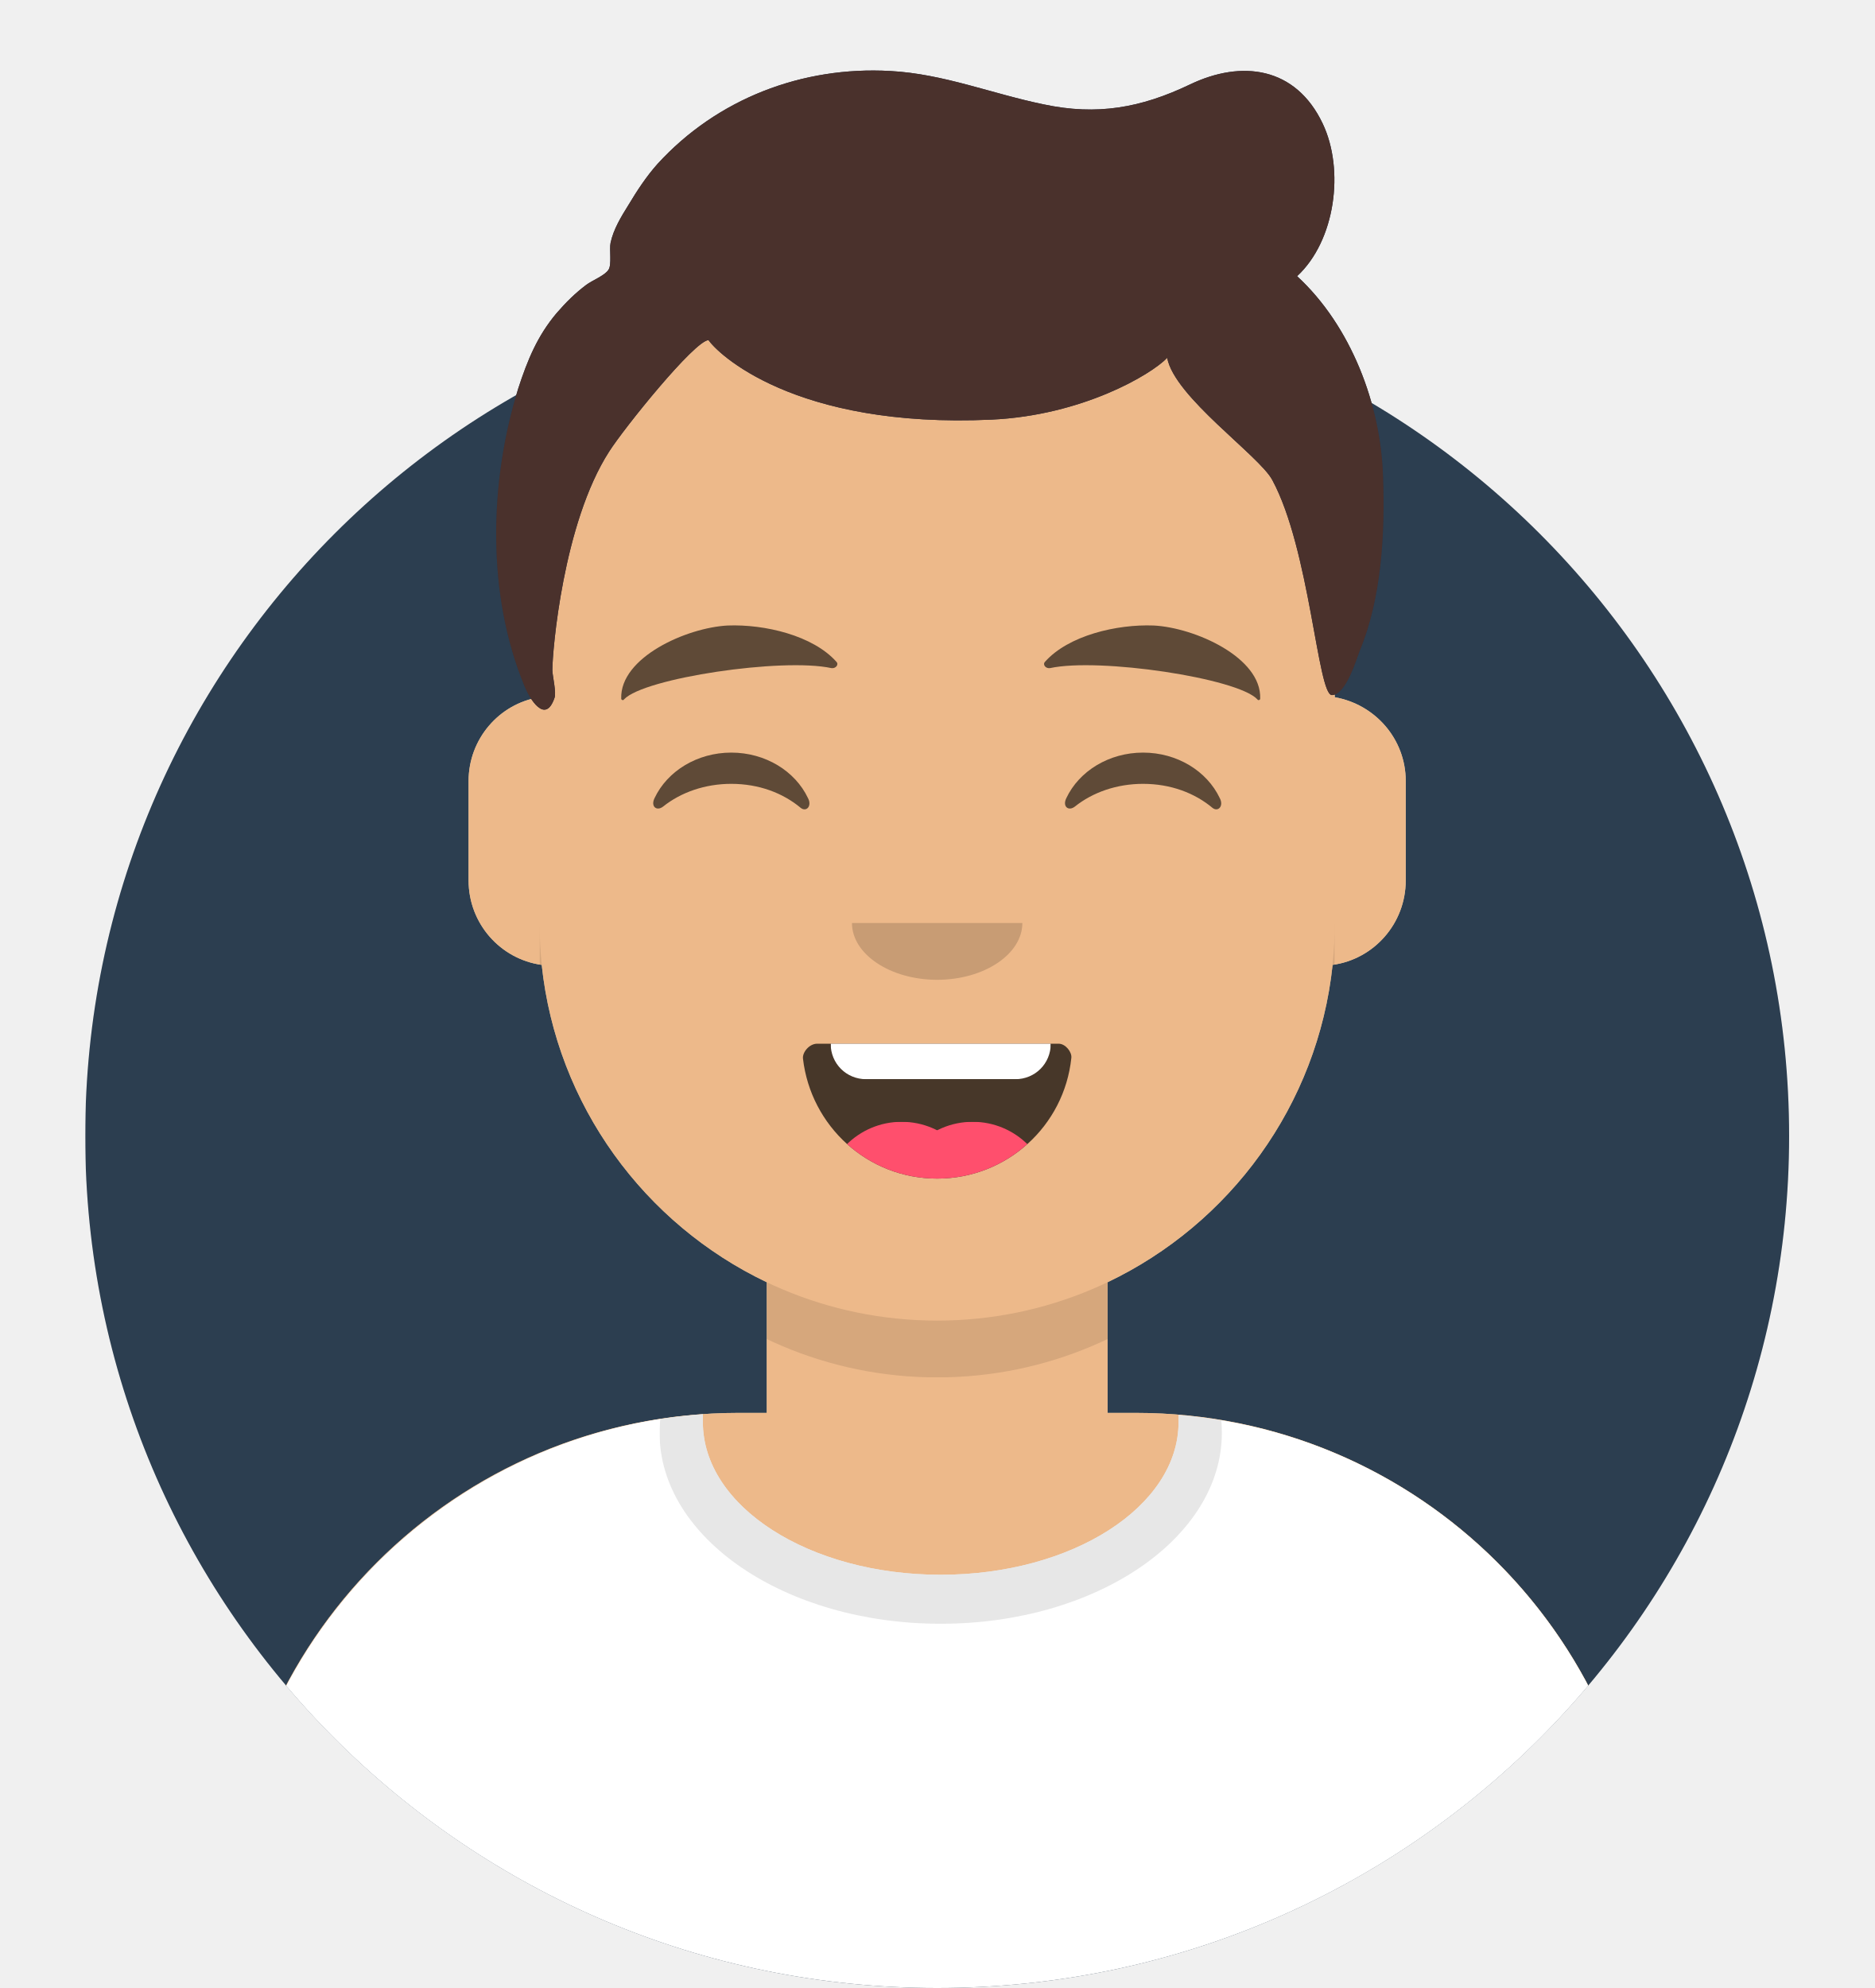
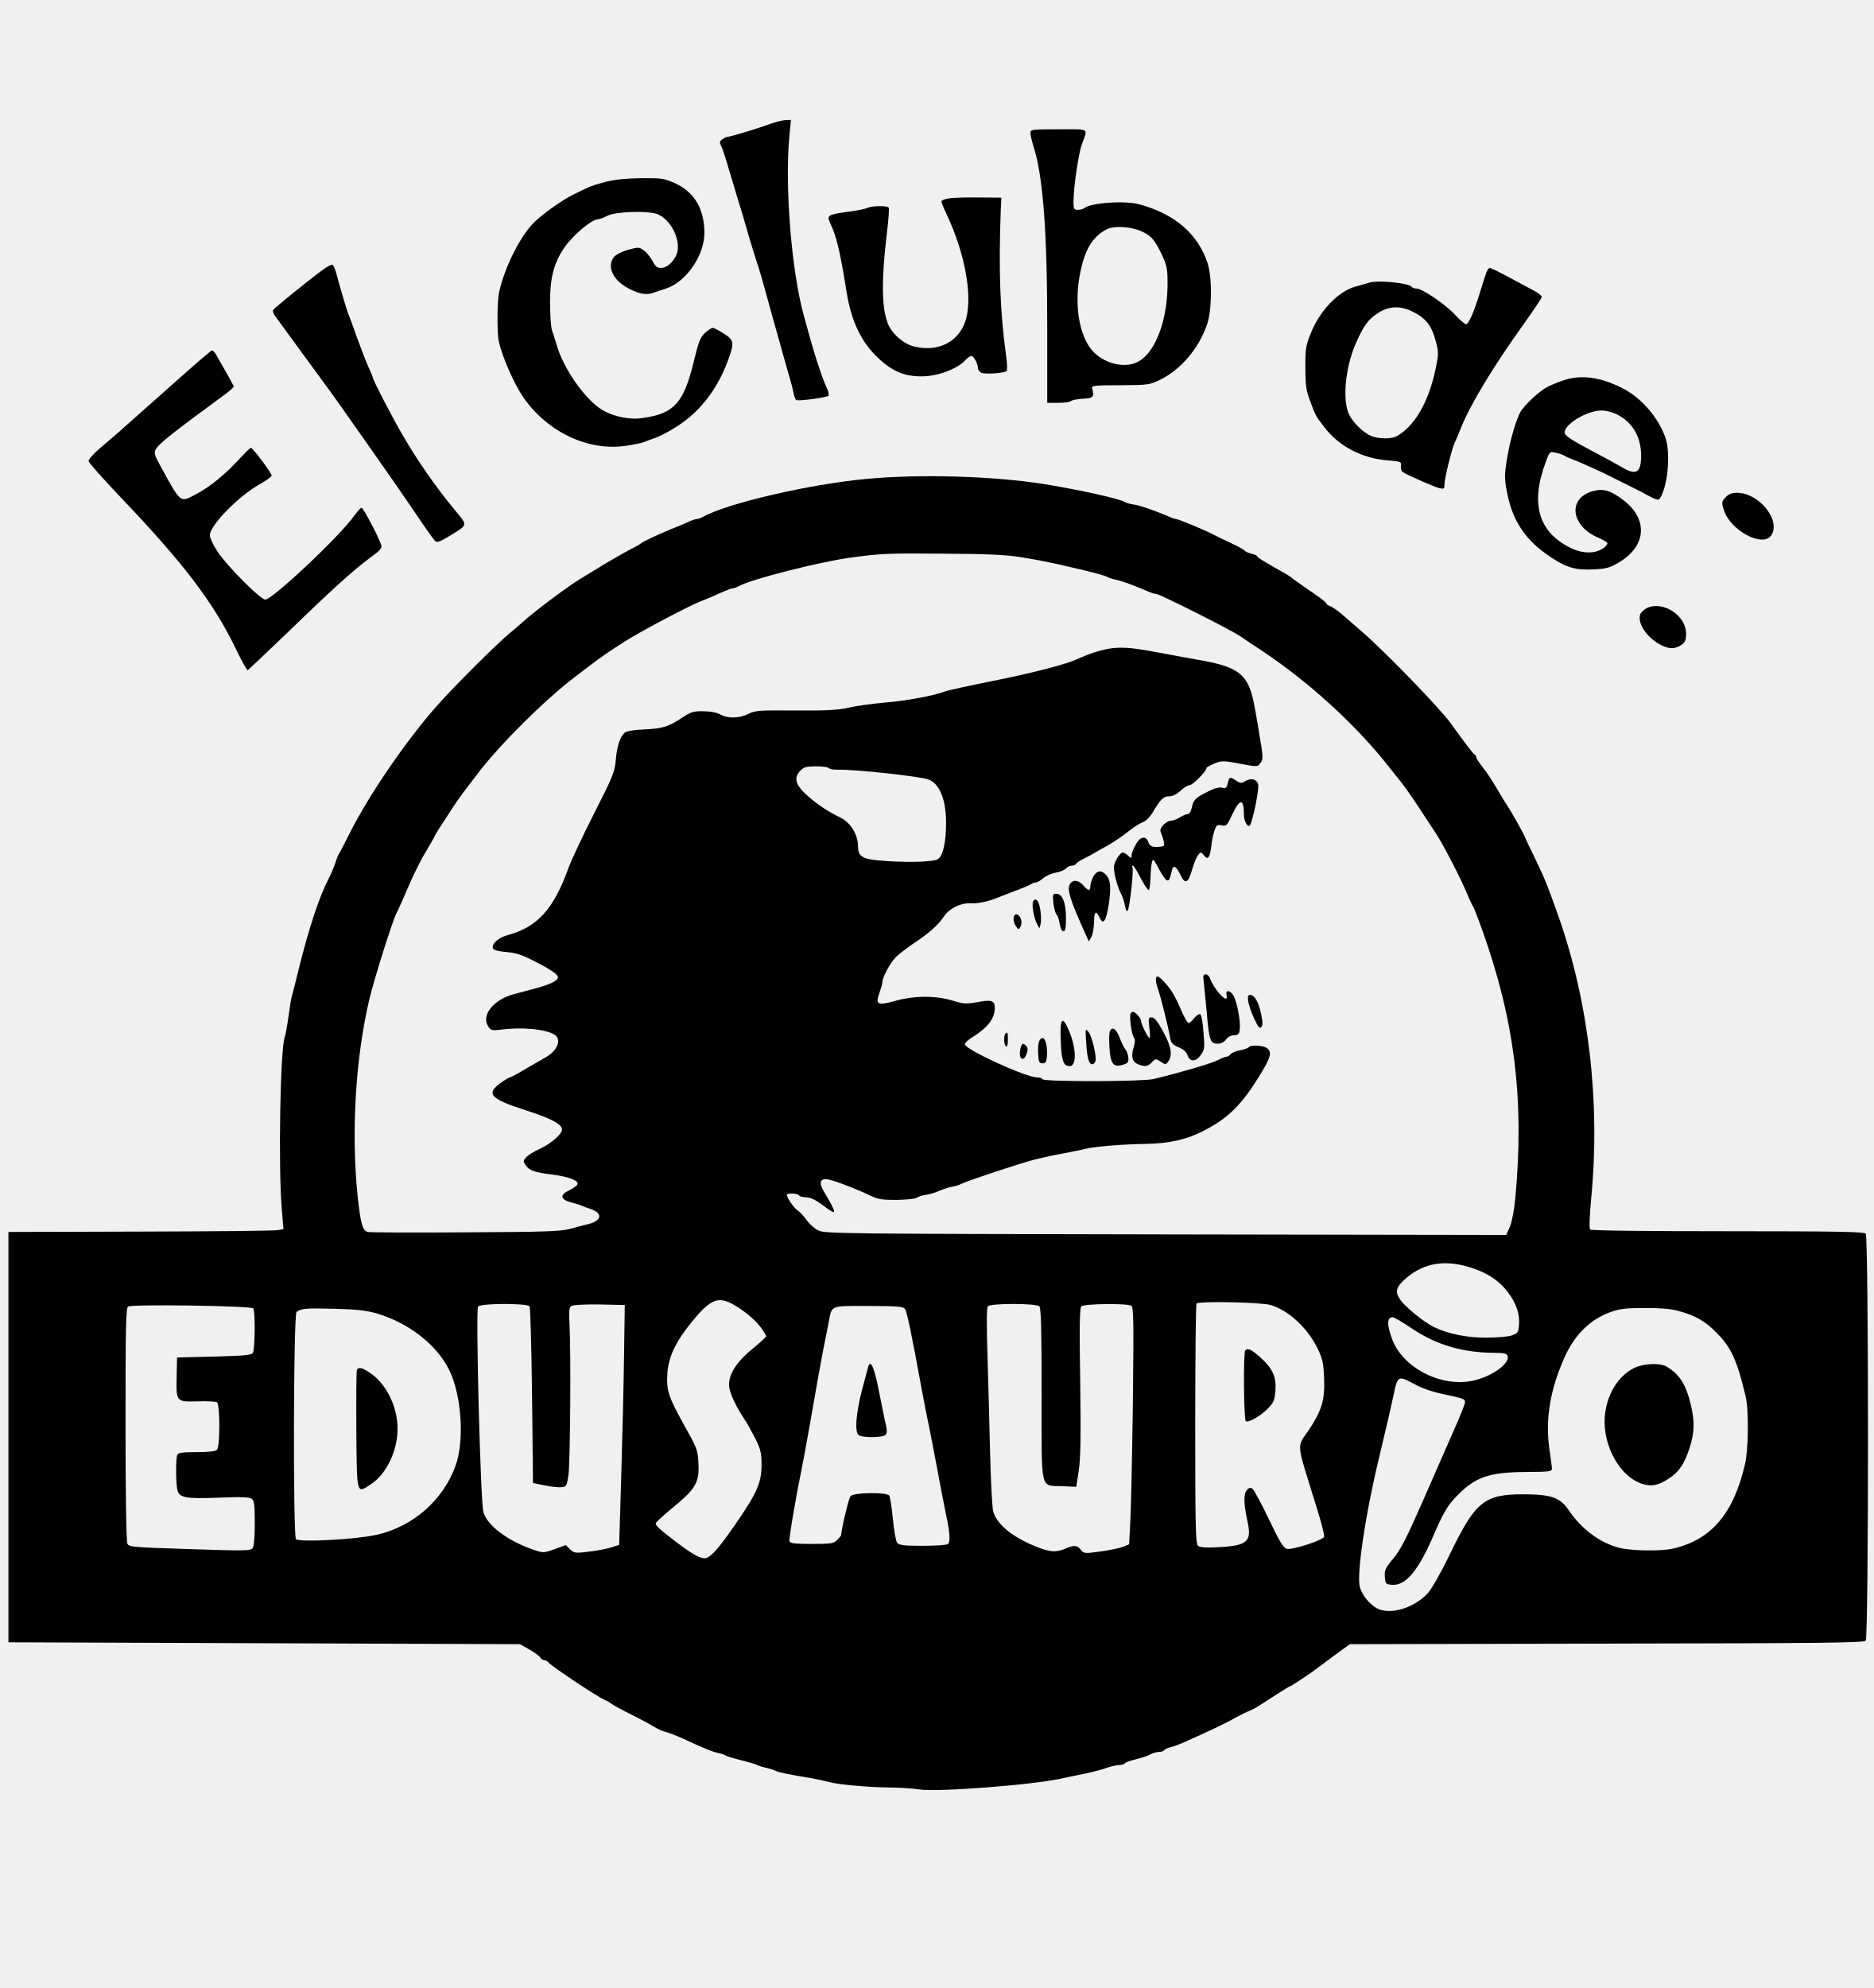
- <svg xmlns="http://www.w3.org/2000/svg" version="1.1" id="Layer_1" x="0px" y="0px" viewBox="0 0 264 280" style="enable-background:new 0 0 264 280;" xml:space="preserve">
-   <style type="text/css">
- 	.st0{fill-rule:evenodd;clip-rule:evenodd;fill:#E6E6E6;}
- 	.st1{filter:url(#Adobe_OpacityMaskFilter);}
- 	.st2{fill-rule:evenodd;clip-rule:evenodd;fill:#FFFFFF;}
- 	.st3{mask:url(#mask-2_1_);}
- 	.st4{fill-rule:evenodd;clip-rule:evenodd;fill:#2C3E50;}
- 	.st5{filter:url(#Adobe_OpacityMaskFilter_1_);}
- 	.st6{mask:url(#mask-4_1_);}
- 	.st7{fill-rule:evenodd;clip-rule:evenodd;fill:#D0C6AC;}
- 	.st8{filter:url(#Adobe_OpacityMaskFilter_2_);}
- 	.st9{mask:url(#mask-6_1_);}
- 	.st10{fill-rule:evenodd;clip-rule:evenodd;fill:#EDB98A;}
- 	.st11{filter:url(#Adobe_OpacityMaskFilter_3_);}
- 	.st12{mask:url(#mask-6_2_);fill-rule:evenodd;clip-rule:evenodd;fill-opacity:0.1;}
- 	.st13{filter:url(#Adobe_OpacityMaskFilter_4_);}
- 	.st14{mask:url(#react-mask-952_1_);}
- 	.st15{filter:url(#Adobe_OpacityMaskFilter_5_);}
- 	.st16{opacity:0.6;mask:url(#react-mask-952_2_);}
- 	.st17{fill-rule:evenodd;clip-rule:evenodd;fill-opacity:0.16;}
- 	.st18{fill-rule:evenodd;clip-rule:evenodd;fill-opacity:0.7;}
- 	.st19{filter:url(#Adobe_OpacityMaskFilter_6_);}
- 	.st20{mask:url(#react-mask-934_1_);fill-rule:evenodd;clip-rule:evenodd;fill:#FFFFFF;}
- 	.st21{filter:url(#Adobe_OpacityMaskFilter_7_);}
- 	.st22{mask:url(#react-mask-934_2_);}
- 	.st23{fill-rule:evenodd;clip-rule:evenodd;fill:#FF4F6D;}
- 	.st24{fill-rule:evenodd;clip-rule:evenodd;fill-opacity:0.6;}
- 	.st25{filter:url(#Adobe_OpacityMaskFilter_8_);}
- 	.st26{mask:url(#react-mask-925_1_);}
- 	.st27{fill-rule:evenodd;clip-rule:evenodd;fill:#28354B;}
- 	.st28{filter:url(#Adobe_OpacityMaskFilter_9_);}
- 	.st29{mask:url(#react-mask-924_1_);}
- 	.st30{fill-rule:evenodd;clip-rule:evenodd;fill:#4A312C;}
- </style>
-   <g>
-     <g transform="translate(-825, -1100)">
-       <g transform="translate(825, 1100)">
-         <g id="Circle" transform="translate(12, 40)">
-           <g id="Circle-Background">
-             <circle class="st0" cx="120" cy="120" r="120" />
-           </g>
-           <defs>
-             <filter id="Adobe_OpacityMaskFilter" filterUnits="userSpaceOnUse" x="0" y="0" width="240" height="240">
-               <feColorMatrix type="matrix" values="1 0 0 0 0  0 1 0 0 0  0 0 1 0 0  0 0 0 1 0" />
-             </filter>
-           </defs>
-           <mask maskUnits="userSpaceOnUse" x="0" y="0" width="240" height="240" id="mask-2_1_">
-             <g class="st1">
-               <circle id="path-1_1_" class="st2" cx="120" cy="120" r="120" />
-             </g>
-           </mask>
-           <g class="st3">
-             <rect class="st4" width="240" height="240" />
-           </g>
-         </g>
-         <g id="Mask">
- 			</g>
-         <defs>
-           <filter id="Adobe_OpacityMaskFilter_1_" filterUnits="userSpaceOnUse" x="-1" y="0" width="265" height="280">
-             <feColorMatrix type="matrix" values="1 0 0 0 0  0 1 0 0 0  0 0 1 0 0  0 0 0 1 0" />
-           </filter>
-         </defs>
-         <mask maskUnits="userSpaceOnUse" x="-1" y="0" width="265" height="280" id="mask-4_1_">
-           <g class="st5">
-             <path id="path-3_1_" class="st2" d="M12,160c0,66.3,53.7,120,120,120s120-53.7,120-120h12V0H0v160H12z" />
-           </g>
-         </mask>
-         <g id="Avataaar" class="st6">
-           <g id="Body" transform="translate(32, 36)">
-             <g>
-               <path class="st7" d="M124,144.6V163h4l0,0c39.8,0,72,32.2,72,72v9H0v-9c0-39.8,32.2-72,72-72l0,0h4v-18.4        c-17.2-8.2-29.6-24.9-31.7-44.7C38.5,99.1,34,94.1,34,88V74c0-5.9,4.3-10.9,10-11.8V56l0,0c0-30.9,25.1-56,56-56l0,0l0,0        c30.9,0,56,25.1,56,56v6.2c5.7,1,10,5.9,10,11.8v14c0,6.1-4.5,11.1-10.3,11.9C153.6,119.7,141.2,136.4,124,144.6z" />
-             </g>
-             <defs>
-               <filter id="Adobe_OpacityMaskFilter_2_" filterUnits="userSpaceOnUse" x="-32" y="0" width="264" height="244">
-                 <feColorMatrix type="matrix" values="1 0 0 0 0  0 1 0 0 0  0 0 1 0 0  0 0 0 1 0" />
-               </filter>
-             </defs>
-             <mask maskUnits="userSpaceOnUse" x="-32" y="0" width="264" height="244" id="mask-6_1_">
-               <g class="st8">
-                 <path id="path-5_1_" class="st2" d="M124,144.6V163h4l0,0c39.8,0,72,32.2,72,72v9H0v-9c0-39.8,32.2-72,72-72l0,0h4v-18.4         c-17.2-8.2-29.6-24.9-31.7-44.7C38.5,99.1,34,94.1,34,88V74c0-5.9,4.3-10.9,10-11.8V56l0,0c0-30.9,25.1-56,56-56l0,0l0,0         c30.9,0,56,25.1,56,56v6.2c5.7,1,10,5.9,10,11.8v14c0,6.1-4.5,11.1-10.3,11.9C153.6,119.7,141.2,136.4,124,144.6z" />
-               </g>
-             </mask>
-             <g class="st9">
-               <g id="Color" transform="translate(-32, 0)">
-                 <rect class="st10" width="264" height="244" />
-               </g>
-             </g>
-             <defs>
-               <filter id="Adobe_OpacityMaskFilter_3_" filterUnits="userSpaceOnUse" x="44" y="79" width="112" height="79">
-                 <feColorMatrix type="matrix" values="1 0 0 0 0  0 1 0 0 0  0 0 1 0 0  0 0 0 1 0" />
-               </filter>
-             </defs>
-             <mask maskUnits="userSpaceOnUse" x="44" y="79" width="112" height="79" id="mask-6_2_">
-               <g class="st11">
-                 <path id="path-5_2_" class="st2" d="M124,144.6V163h4l0,0c39.8,0,72,32.2,72,72v9H0v-9c0-39.8,32.2-72,72-72l0,0h4v-18.4         c-17.2-8.2-29.6-24.9-31.7-44.7C38.5,99.1,34,94.1,34,88V74c0-5.9,4.3-10.9,10-11.8V56l0,0c0-30.9,25.1-56,56-56l0,0l0,0         c30.9,0,56,25.1,56,56v6.2c5.7,1,10,5.9,10,11.8v14c0,6.1-4.5,11.1-10.3,11.9C153.6,119.7,141.2,136.4,124,144.6z" />
-               </g>
-             </mask>
-             <path id="Neck-Shadow" class="st12" d="M156,79v23c0,30.9-25.1,56-56,56s-56-25.1-56-56V79v15c0,30.9,25.1,56,56,56       s56-25.1,56-56V79z" />
-           </g>
-           <g transform="translate(0, 170)">
-             <g id="Clothes">
-               <path class="st0" d="M166,29.3c37,3,66,34,66,71.8v8.9H32v-8.9C32,63,61.6,31.8,99,29.2c0,0.4,0,0.7,0,1.1        c0,11.9,15,21.5,33.5,21.5S166,42.2,166,30.3C166,30,166,29.6,166,29.3z" />
-             </g>
-             <defs>
-               <filter id="Adobe_OpacityMaskFilter_4_" filterUnits="userSpaceOnUse" x="0" y="0" width="264" height="110">
-                 <feColorMatrix type="matrix" values="1 0 0 0 0  0 1 0 0 0  0 0 1 0 0  0 0 0 1 0" />
-               </filter>
-             </defs>
-             <mask maskUnits="userSpaceOnUse" x="0" y="0" width="264" height="110" id="react-mask-952_1_">
-               <g class="st13">
-                 <path id="react-path-951_1_" class="st2" d="M166,29.3c37,3,66,34,66,71.8v8.9H32v-8.9C32,63,61.6,31.8,99,29.2         c0,0.4,0,0.7,0,1.1c0,11.9,15,21.5,33.5,21.5S166,42.2,166,30.3C166,30,166,29.6,166,29.3z" />
-               </g>
-             </mask>
-             <g class="st14">
-               <rect class="st2" width="264" height="110" />
-             </g>
-             <defs>
-               <filter id="Adobe_OpacityMaskFilter_5_" filterUnits="userSpaceOnUse" x="92.9" y="4.9" width="79.3" height="53.8">
-                 <feColorMatrix type="matrix" values="1 0 0 0 0  0 1 0 0 0  0 0 1 0 0  0 0 0 1 0" />
-               </filter>
-             </defs>
-             <mask maskUnits="userSpaceOnUse" x="92.9" y="4.9" width="79.3" height="53.8" id="react-mask-952_2_">
-               <g class="st15">
-                 <path id="react-path-951_2_" class="st2" d="M166,29.3c37,3,66,34,66,71.8v8.9H32v-8.9C32,63,61.6,31.8,99,29.2         c0,0.4,0,0.7,0,1.1c0,11.9,15,21.5,33.5,21.5S166,42.2,166,30.3C166,30,166,29.6,166,29.3z" />
-               </g>
-             </mask>
-             <g id="Shadowy" class="st16">
-               <g transform="translate(92, 4)">
-                 <ellipse class="st17" cx="40.5" cy="27.8" rx="39.6" ry="26.9" />
-               </g>
-             </g>
-           </g>
-           <g id="Face" transform="translate(76, 82)">
-             <g transform="translate(2, 52)">
-               <g id="Mouth">
-                 <path class="st18" d="M35.1,15.1C36.2,24.6,44.2,32,54,32c9.8,0,17.9-7.4,18.9-17c0.1-0.8-0.8-2-1.8-2c-14.9,0-26.3,0-34,0         C36,13,35,14.2,35.1,15.1z" />
-               </g>
-               <defs>
-                 <filter id="Adobe_OpacityMaskFilter_6_" filterUnits="userSpaceOnUse" x="39" y="2" width="31" height="16">
-                   <feColorMatrix type="matrix" values="1 0 0 0 0  0 1 0 0 0  0 0 1 0 0  0 0 0 1 0" />
-                 </filter>
-               </defs>
-               <mask maskUnits="userSpaceOnUse" x="39" y="2" width="31" height="16" id="react-mask-934_1_">
-                 <g class="st19">
-                   <path id="react-path-933_1_" class="st2" d="M35.1,15.1C36.2,24.6,44.2,32,54,32c9.8,0,17.9-7.4,18.9-17          c0.1-0.8-0.8-2-1.8-2c-14.9,0-26.3,0-34,0C36,13,35,14.2,35.1,15.1z" />
-                 </g>
-               </mask>
-               <path id="Teeth" class="st20" d="M44,2h21c2.8,0,5,2.2,5,5v6c0,2.8-2.2,5-5,5H44c-2.8,0-5-2.2-5-5V7C39,4.2,41.2,2,44,2z" />
-               <defs>
-                 <filter id="Adobe_OpacityMaskFilter_7_" filterUnits="userSpaceOnUse" x="38" y="24" width="32" height="22">
-                   <feColorMatrix type="matrix" values="1 0 0 0 0  0 1 0 0 0  0 0 1 0 0  0 0 0 1 0" />
-                 </filter>
-               </defs>
-               <mask maskUnits="userSpaceOnUse" x="38" y="24" width="32" height="22" id="react-mask-934_2_">
-                 <g class="st21">
-                   <path id="react-path-933_2_" class="st2" d="M35.1,15.1C36.2,24.6,44.2,32,54,32c9.8,0,17.9-7.4,18.9-17          c0.1-0.8-0.8-2-1.8-2c-14.9,0-26.3,0-34,0C36,13,35,14.2,35.1,15.1z" />
-                 </g>
-               </mask>
-               <g id="Tongue" class="st22">
-                 <g transform="translate(38, 24)">
-                   <circle class="st23" cx="11" cy="11" r="11" />
-                   <circle class="st23" cx="21" cy="11" r="11" />
-                 </g>
-               </g>
-             </g>
-             <g transform="translate(28, 40)">
-               <path id="Nose" class="st17" d="M16,8c0,4.4,5.4,8,12,8l0,0c6.6,0,12-3.6,12-8" />
-             </g>
-             <g transform="translate(0, 8)">
-               <path id="Squint" class="st24" d="M16.2,22.4C18,18.6,22.2,16,27,16c4.8,0,9,2.6,10.8,6.4c0.6,1.1-0.2,2-1,1.4        c-2.5-2.1-5.9-3.4-9.8-3.4c-3.7,0-7.1,1.2-9.6,3.2C16.5,24.3,15.6,23.6,16.2,22.4z" />
-               <path class="st24" d="M74.2,22.4C76,18.6,80.2,16,85,16c4.8,0,9,2.6,10.8,6.4c0.6,1.1-0.2,2-1,1.4c-2.5-2.1-5.9-3.4-9.8-3.4        c-3.7,0-7.1,1.2-9.6,3.2C74.5,24.3,73.6,23.6,74.2,22.4z" />
-             </g>
-             <g>
-               <path id="Eyebrow" class="st24" d="M26.5,6.1c-5.8,0.3-15.2,4.5-15,10.3c0,0.2,0.3,0.3,0.4,0.1c2.8-3,22.3-5.9,29.2-4.4        c0.6,0.1,1.1-0.5,0.7-0.9C38.5,7.5,31.7,5.9,26.5,6.1" />
-               <path class="st24" d="M86.5,6.1c5.8,0.3,15.2,4.5,15,10.3c0,0.2-0.3,0.3-0.4,0.1c-2.8-3-22.3-5.9-29.2-4.4        c-0.6,0.1-1.1-0.5-0.7-0.9C74.5,7.5,81.3,5.9,86.5,6.1" />
-             </g>
-           </g>
-           <g id="Top">
-             <defs>
-               <filter id="Adobe_OpacityMaskFilter_8_" filterUnits="userSpaceOnUse" x="-1" y="0" width="264" height="280">
-                 <feColorMatrix type="matrix" values="1 0 0 0 0  0 1 0 0 0  0 0 1 0 0  0 0 0 1 0" />
-               </filter>
-             </defs>
-             <mask maskUnits="userSpaceOnUse" x="-1" y="0" width="264" height="280" id="react-mask-925_1_">
-               <g class="st25">
-                 <rect id="react-path-927_1_" class="st2" width="264" height="280" />
-               </g>
-             </mask>
-             <g class="st26">
-               <g transform="translate(-1, 0)">
-                 <g id="Short-Hair">
-                   <path class="st27" d="M183.7,38.9c5.4-5,6.7-15,3.6-21.5c-3.8-8-11.4-9-18.7-5.5c-6.9,3.3-13.1,4.4-20.6,2.8          c-7.3-1.5-14.1-4.3-21.6-4.7C114,9.3,102,13.9,93.6,23.1c-1.6,1.8-2.9,3.8-4.1,5.8c-1,1.6-2.1,3.4-2.5,5.3          c-0.2,0.9,0.2,3.1-0.3,3.8c-0.5,0.8-2.3,1.5-3.1,2.1c-1.6,1.2-2.9,2.5-4.2,4c-2.7,3.2-4.1,6.6-5.4,10.6          c-4.1,13.2-4.5,29,0.9,42c0.7,1.7,2.9,5.4,4.2,1.6c0.3-0.7-0.3-3.2-0.3-3.9c0-2.7,1.5-20.7,8-30.8c2.1-3.3,12-15.6,14-15.7          c1.1,1.7,11.9,12.5,39.9,11.2c12.7-0.6,22.4-6.3,24.7-8.7c1,5.5,13,13.8,14.8,17.2c5.3,9.8,6.4,30.3,8.4,30.3          s3.5-5.2,3.9-6.2c3.1-7.4,3.6-16.6,3.3-24.6C195.5,57,191.3,45.9,183.7,38.9z" />
-                 </g>
-                 <defs>
-                   <filter id="Adobe_OpacityMaskFilter_9_" filterUnits="userSpaceOnUse" x="0" y="0" width="264" height="280">
-                     <feColorMatrix type="matrix" values="1 0 0 0 0  0 1 0 0 0  0 0 1 0 0  0 0 0 1 0" />
-                   </filter>
-                 </defs>
-                 <mask maskUnits="userSpaceOnUse" x="0" y="0" width="264" height="280" id="react-mask-924_1_">
-                   <g class="st28">
-                     <path id="react-path-926_1_" class="st2" d="M183.7,38.9c5.4-5,6.7-15,3.6-21.5c-3.8-8-11.4-9-18.7-5.5           c-6.9,3.3-13.1,4.4-20.6,2.8c-7.3-1.5-14.1-4.3-21.6-4.7C114,9.3,102,13.9,93.6,23.1c-1.6,1.8-2.9,3.8-4.1,5.8           c-1,1.6-2.1,3.4-2.5,5.3c-0.2,0.9,0.2,3.1-0.3,3.8c-0.5,0.8-2.3,1.5-3.1,2.1c-1.6,1.2-2.9,2.5-4.2,4           c-2.7,3.2-4.1,6.6-5.4,10.6c-4.1,13.2-4.5,29,0.9,42c0.7,1.7,2.9,5.4,4.2,1.6c0.3-0.7-0.3-3.2-0.3-3.9           c0-2.7,1.5-20.7,8-30.8c2.1-3.3,12-15.6,14-15.7c1.1,1.7,11.9,12.5,39.9,11.2c12.7-0.6,22.4-6.3,24.7-8.7           c1,5.5,13,13.8,14.8,17.2c5.3,9.8,6.4,30.3,8.4,30.3s3.5-5.2,3.9-6.2c3.1-7.4,3.6-16.6,3.3-24.6           C195.5,57,191.3,45.9,183.7,38.9z" />
-                   </g>
-                 </mask>
-                 <g class="st29">
-                   <g transform="translate(0, 0) ">
-                     <rect class="st30" width="264" height="280" />
-                   </g>
-                 </g>
-               </g>
-             </g>
-           </g>
-         </g>
-       </g>
-     </g>
+ <svg xmlns="http://www.w3.org/2000/svg" version="1.0" width="1000pt" height="1061pt" viewBox="0 0 1000 1061" preserveAspectRatio="xMidYMid meet">
+   <g transform="translate(0,1061) scale(0.1,-0.1)" fill="#000000" stroke="none">
+     <path d="M4115 9950 c-71 -26 -216 -70 -230 -70 -6 0 -19 -6 -29 -13 -15 -11 -16 -18 -8 -33 6 -10 23 -59 37 -109 15 -49 38 -126 51 -170 14 -44 39 -127 55 -185 17 -58 39 -130 49 -160 11 -30 33 -107 50 -170 17 -63 35 -128 40 -145 5 -16 25 -88 45 -160 20 -71 41 -146 47 -165 5 -19 12 -47 15 -63 3 -15 9 -29 13 -32 11 -7 162 13 172 23 4 4 1 21 -7 37 -32 71 -70 189 -125 393 -65 236 -101 682 -77 950 l9 92 -29 -1 c-15 -1 -50 -9 -78 -19z" />
+     <path d="M5500 9901 c0 -10 8 -45 18 -77 50 -158 72 -454 72 -967 l0 -397 58 0 c32 0 62 4 68 9 5 6 34 11 64 13 57 3 62 9 49 57 -3 13 21 15 151 15 149 1 157 2 212 29 112 55 206 166 251 295 27 78 28 254 2 330 -52 155 -174 259 -361 311 -81 22 -264 9 -298 -21 -6 -4 -20 -8 -33 -8 -20 0 -23 5 -23 43 0 74 27 260 45 307 32 89 46 80 -124 80 -141 0 -151 -1 -151 -19z m610 -534 c37 -20 52 -38 83 -98 31 -63 38 -85 39 -144 6 -218 -65 -408 -169 -451 -77 -33 -194 6 -246 82 -62 89 -82 244 -51 398 25 125 65 191 139 231 44 24 147 15 205 -18z" />
+     <path d="M3235 9640 c-75 -20 -80 -22 -170 -66 -62 -30 -171 -107 -216 -153 -74 -74 -157 -242 -185 -371 -11 -52 -11 -219 -1 -265 20 -85 81 -223 130 -295 129 -186 348 -290 549 -259 40 6 82 14 93 19 11 4 42 16 68 25 27 10 81 39 121 66 117 78 205 193 261 343 36 96 34 111 -22 146 -26 17 -52 30 -59 30 -6 0 -25 -12 -41 -27 -25 -23 -34 -48 -57 -141 -55 -232 -106 -289 -275 -313 -72 -11 -159 8 -221 46 -90 57 -203 219 -239 345 -7 25 -18 58 -24 75 -6 16 -11 83 -11 150 0 134 20 210 76 293 46 67 147 152 181 152 8 0 29 8 48 18 48 24 220 29 271 8 65 -28 116 -122 105 -194 -8 -45 -52 -92 -88 -92 -21 0 -31 8 -46 37 -11 20 -31 46 -46 56 -25 19 -28 19 -84 4 -32 -9 -66 -26 -75 -38 -42 -51 -5 -128 82 -171 58 -29 94 -34 132 -19 13 5 41 14 63 21 107 35 205 176 205 296 0 128 -53 219 -157 266 -58 26 -71 28 -180 27 -81 -1 -140 -7 -188 -19z" />
+     <path d="M5065 9551 c-22 -3 -40 -10 -40 -16 0 -5 13 -37 28 -69 103 -218 143 -456 97 -579 -41 -108 -151 -158 -276 -125 -48 13 -104 60 -128 106 -40 81 -44 233 -11 506 8 66 12 123 9 128 -7 11 -90 10 -112 -1 -9 -5 -56 -15 -103 -21 -111 -15 -117 -19 -97 -62 34 -72 52 -148 88 -373 26 -154 79 -264 170 -348 80 -75 149 -100 250 -95 80 5 175 43 214 87 11 12 24 21 31 21 13 0 35 -42 35 -65 0 -8 8 -18 17 -24 18 -10 123 -3 136 9 5 4 3 43 -3 86 -32 227 -40 455 -28 774 l3 65 -120 1 c-66 1 -138 -1 -160 -5z" />
+     <path d="M1720 9168 c-63 -46 -254 -200 -262 -212 -4 -6 2 -22 13 -36 10 -14 71 -97 135 -185 64 -88 131 -179 148 -202 17 -23 54 -75 82 -115 28 -40 105 -149 171 -243 66 -93 161 -231 212 -306 50 -75 97 -141 104 -147 10 -9 28 -2 74 26 104 64 101 54 30 141 -102 123 -198 261 -279 401 -55 94 -158 293 -158 305 0 3 -11 30 -24 58 -13 29 -40 99 -61 157 -20 58 -41 114 -46 125 -9 23 -43 138 -62 209 -7 27 -17 51 -22 53 -6 2 -31 -11 -55 -29z" />
+     <path d="M7933 9153 c-6 -16 -20 -62 -33 -103 -31 -103 -60 -170 -75 -170 -6 0 -33 22 -58 50 -52 56 -175 140 -206 140 -11 0 -22 4 -25 9 -13 20 -177 37 -225 23 -20 -6 -55 -16 -78 -22 -93 -28 -190 -130 -238 -253 -25 -62 -28 -83 -27 -181 0 -93 4 -122 26 -178 28 -77 29 -78 76 -139 77 -101 201 -166 338 -176 71 -6 73 -7 70 -31 -2 -14 3 -28 12 -33 34 -20 167 -78 193 -84 24 -6 27 -4 27 16 0 34 38 188 54 224 8 17 24 55 36 85 47 118 168 320 333 550 53 74 97 140 97 146 0 5 -19 20 -42 33 -24 12 -84 45 -135 72 -50 27 -95 49 -101 49 -5 0 -14 -12 -19 -27z m-399 -203 c77 -37 108 -76 131 -165 14 -53 14 -66 -1 -139 -36 -179 -114 -314 -211 -365 -30 -15 -97 -14 -136 3 -38 16 -93 69 -114 110 -38 73 -24 244 30 374 44 102 69 137 125 173 56 35 113 38 176 9z" />
+     <path d="M1000 8629 c-69 -61 -176 -156 -239 -212 -134 -120 -140 -125 -225 -197 -37 -31 -64 -62 -63 -71 1 -9 77 -94 168 -190 338 -354 495 -560 615 -806 32 -67 62 -121 66 -120 3 1 102 95 220 208 233 226 352 333 441 398 47 34 57 46 52 62 -14 44 -96 199 -105 199 -5 0 -22 -19 -39 -42 -75 -108 -437 -448 -475 -448 -26 0 -201 176 -255 256 -22 34 -41 73 -41 87 0 53 153 209 265 272 36 20 65 41 65 47 0 14 -101 148 -111 148 -4 0 -31 -27 -61 -59 -72 -80 -160 -152 -236 -191 -83 -43 -75 -49 -191 163 -25 45 -29 61 -21 76 16 32 82 84 368 294 29 21 52 42 50 45 -5 12 -81 147 -95 170 -7 12 -17 22 -21 22 -4 0 -63 -50 -132 -111z" />
+     <path d="M8345 8580 c-28 -9 -66 -25 -85 -35 -42 -20 -126 -100 -145 -135 -25 -47 -55 -153 -71 -249 -14 -87 -14 -104 0 -177 29 -156 101 -261 236 -349 85 -56 129 -68 226 -64 70 4 87 8 138 39 145 87 154 230 21 331 -68 52 -107 63 -162 48 -136 -37 -120 -185 27 -248 27 -12 50 -25 50 -30 0 -18 -41 -43 -77 -48 -54 -7 -110 11 -173 54 -127 89 -153 231 -79 427 20 56 22 57 52 50 18 -3 37 -10 42 -13 6 -4 26 -14 45 -21 36 -13 171 -74 203 -91 10 -6 46 -23 80 -40 34 -17 70 -35 80 -40 89 -49 99 -52 108 -38 41 65 57 235 30 319 -35 107 -128 216 -230 268 -118 60 -223 74 -316 42z m282 -180 c86 -41 133 -120 133 -222 0 -93 -27 -108 -107 -59 -27 16 -104 58 -173 94 -88 46 -126 72 -128 86 -7 43 116 119 194 120 22 1 59 -8 81 -19z" />
+     <path d="M4625 8054 c-303 -28 -740 -129 -872 -202 -12 -7 -27 -12 -33 -12 -7 0 -26 -6 -43 -14 -18 -8 -61 -27 -97 -41 -71 -29 -152 -67 -160 -76 -3 -3 -27 -17 -55 -31 -27 -14 -82 -45 -122 -69 -39 -24 -105 -64 -145 -88 -73 -45 -252 -179 -308 -231 -8 -8 -40 -35 -70 -60 -70 -58 -295 -282 -386 -385 -167 -188 -367 -481 -469 -685 -26 -52 -50 -99 -55 -105 -4 -5 -13 -28 -20 -50 -7 -22 -23 -60 -36 -85 -50 -96 -103 -256 -159 -480 -18 -74 -35 -142 -38 -150 -3 -8 -10 -55 -17 -105 -7 -49 -16 -99 -20 -110 -24 -58 -35 -690 -16 -917 l9 -108 -29 -5 c-16 -4 -346 -7 -734 -8 l-705 -2 0 -1095 0 -1095 1365 -5 1365 -5 50 -28 c27 -15 53 -34 58 -42 4 -8 14 -15 21 -15 8 0 19 -6 25 -14 16 -19 258 -181 296 -197 17 -8 32 -16 35 -19 7 -7 54 -33 130 -71 36 -18 81 -42 100 -54 19 -12 48 -25 65 -29 16 -4 50 -17 75 -28 134 -62 170 -76 201 -83 19 -4 39 -11 44 -15 6 -4 42 -15 80 -24 39 -10 77 -21 85 -25 9 -5 31 -12 50 -16 19 -4 41 -11 50 -16 15 -8 72 -20 195 -40 33 -6 74 -15 91 -20 45 -13 213 -28 324 -29 52 0 122 -5 155 -10 96 -16 627 25 775 61 25 5 77 17 115 24 39 8 88 21 110 29 22 8 52 15 67 16 15 0 29 4 32 9 3 5 29 15 57 21 29 7 64 19 78 26 14 8 36 14 48 14 12 0 24 4 27 9 3 5 18 12 33 16 16 3 44 14 63 22 98 43 120 54 180 82 36 17 85 42 109 56 24 13 56 29 70 34 28 12 30 13 139 84 41 26 75 47 77 47 2 0 21 11 42 25 21 14 46 31 57 38 10 6 49 35 85 62 37 28 83 61 102 75 l34 25 1371 3 c1159 2 1374 4 1383 16 16 19 16 2153 0 2172 -8 10 -155 13 -736 13 -432 0 -729 3 -735 9 -6 6 -3 72 6 172 49 511 -14 1045 -177 1505 -55 155 -70 193 -118 293 -28 57 -55 114 -60 126 -13 30 -66 124 -93 166 -13 19 -40 64 -61 100 -21 36 -53 84 -72 107 -18 23 -33 46 -33 51 0 6 -4 12 -8 14 -7 3 -47 55 -130 170 -57 79 -349 380 -469 484 -26 23 -71 62 -100 87 -28 25 -61 48 -72 52 -12 3 -21 10 -21 14 0 5 -28 27 -62 50 -89 62 -122 85 -128 91 -3 3 -18 13 -35 22 -103 58 -145 83 -145 90 0 3 -13 9 -30 13 -16 4 -32 11 -36 16 -3 5 -36 23 -72 40 -37 17 -83 39 -103 50 -43 22 -180 79 -192 79 -5 0 -23 6 -40 14 -83 35 -148 57 -183 63 -22 3 -43 9 -49 13 -22 17 -243 66 -435 97 -268 42 -657 54 -945 27z m820 -417 c111 -18 149 -26 275 -55 121 -28 173 -42 190 -51 9 -5 31 -12 50 -16 33 -7 92 -29 167 -61 17 -8 37 -14 45 -14 18 0 394 -189 449 -226 24 -17 80 -54 124 -83 239 -160 481 -380 650 -590 28 -35 65 -81 82 -103 18 -21 62 -85 99 -141 37 -56 77 -118 90 -137 38 -58 128 -232 159 -306 16 -38 32 -74 37 -80 5 -6 27 -63 49 -125 173 -482 226 -905 178 -1427 -6 -68 -18 -131 -29 -158 l-20 -45 -1817 3 c-1736 3 -1820 4 -1855 21 -20 10 -48 35 -62 55 -14 20 -35 43 -46 50 -20 12 -60 69 -60 85 0 11 58 9 65 -3 3 -5 21 -10 38 -10 22 0 49 -13 86 -40 84 -63 84 -57 6 76 -26 44 -15 68 27 59 42 -9 148 -50 217 -83 47 -23 65 -26 147 -26 52 1 99 6 106 11 7 6 30 13 50 16 20 3 52 12 70 21 18 8 49 18 68 22 19 3 41 10 50 15 27 15 313 110 395 131 44 11 114 26 155 33 41 8 93 18 115 24 52 12 194 24 320 26 124 2 220 23 308 69 135 69 209 143 308 308 53 87 59 113 32 134 -20 15 -89 19 -97 5 -4 -5 -24 -12 -45 -16 -22 -4 -45 -13 -52 -21 -6 -8 -17 -14 -23 -14 -6 0 -27 -8 -46 -18 -31 -17 -206 -68 -343 -101 -61 -14 -583 -15 -592 -1 -3 6 -16 10 -29 10 -60 0 -386 149 -386 177 0 7 19 25 43 39 81 51 117 99 117 156 0 38 -18 44 -96 29 -58 -10 -72 -9 -130 9 -89 27 -203 27 -306 -2 -95 -26 -106 -20 -84 43 9 24 16 50 16 57 0 26 41 102 72 134 17 17 63 52 102 78 73 48 126 95 154 138 28 43 88 73 140 71 43 -2 92 8 147 30 11 5 54 21 95 37 41 15 79 31 85 36 5 4 15 8 23 8 8 0 27 11 42 24 16 13 46 26 68 29 22 4 45 14 52 22 7 8 21 15 31 15 10 0 21 5 24 11 4 5 17 15 28 20 12 6 36 18 52 27 17 10 57 33 90 51 33 19 81 51 107 73 26 21 60 43 76 49 16 5 39 27 53 50 45 76 59 89 90 89 19 0 40 11 61 30 17 17 39 30 49 30 16 0 89 74 89 91 0 4 19 14 42 24 40 16 48 16 137 -1 91 -17 94 -17 107 1 18 24 18 26 -6 170 -29 175 -37 210 -59 254 -36 69 -97 100 -251 127 -52 9 -129 23 -170 31 -170 32 -208 37 -270 36 -59 -1 -135 -22 -225 -63 -60 -27 -247 -75 -445 -114 -124 -25 -239 -50 -255 -56 -58 -23 -212 -51 -325 -60 -63 -6 -149 -17 -190 -27 -59 -13 -119 -16 -286 -15 -192 2 -214 0 -249 -18 -48 -24 -110 -26 -150 -3 -18 10 -54 17 -90 17 -53 1 -67 -3 -115 -35 -75 -49 -101 -57 -202 -62 -53 -2 -93 -9 -103 -17 -25 -21 -41 -69 -48 -145 -5 -64 -15 -88 -115 -285 -60 -118 -121 -248 -136 -288 -79 -222 -166 -319 -324 -362 -46 -12 -82 -41 -82 -65 0 -16 19 -21 90 -28 25 -2 66 -14 90 -26 103 -49 165 -87 168 -104 4 -19 -37 -40 -123 -63 -27 -7 -78 -21 -112 -30 -109 -29 -176 -113 -137 -172 14 -21 21 -23 62 -18 116 16 243 4 292 -26 40 -26 16 -86 -49 -122 -11 -6 -56 -32 -101 -58 -44 -27 -83 -48 -88 -48 -5 0 -28 -14 -50 -30 -80 -58 -55 -85 136 -146 136 -44 192 -74 192 -103 0 -23 -58 -74 -114 -100 -33 -15 -69 -37 -78 -48 -16 -18 -16 -21 -2 -42 21 -29 47 -38 144 -50 94 -12 147 -35 130 -56 -6 -7 -27 -21 -46 -30 -46 -22 -42 -47 11 -61 22 -6 47 -13 55 -17 8 -4 33 -13 55 -20 63 -22 57 -61 -11 -79 -21 -5 -66 -17 -99 -26 -51 -14 -138 -17 -560 -19 -275 -2 -510 -1 -522 2 -28 7 -38 44 -54 190 -35 341 -12 733 62 1050 24 103 127 430 145 460 6 11 33 71 59 132 26 62 69 150 96 194 27 45 49 84 49 86 0 2 12 22 27 46 15 23 32 49 38 58 37 59 74 112 114 164 25 33 51 65 56 73 116 151 350 384 511 507 32 25 68 52 79 60 53 41 117 86 191 132 90 57 355 197 412 217 20 8 63 25 94 40 31 14 62 26 68 26 7 0 24 6 38 14 66 35 413 124 579 148 170 24 209 26 508 23 230 -1 336 -6 410 -18z m-1020 -1127 c3 -5 27 -9 53 -8 88 2 431 -35 477 -52 60 -21 95 -107 95 -232 0 -102 -16 -174 -43 -193 -24 -16 -176 -20 -319 -7 -85 8 -107 23 -108 73 0 66 -40 129 -95 156 -59 28 -119 67 -170 112 -69 60 -81 98 -43 138 18 19 32 23 84 23 35 0 66 -4 69 -10z m3409 -2660 c96 -27 168 -73 216 -138 45 -61 63 -114 58 -175 -3 -38 -6 -43 -38 -54 -19 -7 -80 -12 -135 -12 -105 -1 -210 21 -284 58 -56 29 -151 107 -177 145 -31 45 -22 70 41 122 89 72 193 90 319 54z m-3931 -196 c58 -30 125 -84 156 -126 17 -23 31 -45 31 -49 0 -4 -34 -36 -76 -70 -89 -73 -131 -144 -121 -206 6 -37 40 -107 80 -166 13 -19 39 -66 58 -103 30 -61 34 -78 34 -144 -1 -95 -24 -147 -138 -313 -89 -128 -127 -172 -157 -182 -25 -8 -73 18 -164 88 -84 64 -106 84 -106 97 0 5 43 44 95 87 119 98 139 132 133 236 -3 67 -8 80 -74 197 -86 155 -97 188 -92 276 5 91 44 173 133 282 93 113 135 133 208 96z m2880 -9 c97 -29 199 -125 251 -234 27 -57 31 -79 34 -161 4 -112 -13 -168 -81 -271 -67 -99 -71 -52 40 -411 25 -80 44 -152 41 -160 -8 -19 -172 -72 -200 -64 -18 5 -39 41 -95 158 -40 84 -80 158 -88 163 -12 7 -20 5 -31 -10 -17 -21 -15 -76 6 -170 22 -102 -4 -124 -149 -132 -73 -4 -105 -2 -116 7 -13 11 -15 91 -15 650 0 350 3 640 7 643 14 14 346 7 396 -8z m-5431 -18 c11 -17 9 -219 -2 -237 -7 -12 -46 -16 -207 -20 l-198 -5 -2 -99 c-3 -138 -3 -138 111 -135 50 2 97 -1 104 -5 17 -10 17 -237 0 -254 -8 -8 -47 -12 -109 -12 -79 0 -98 -3 -103 -16 -8 -20 -8 -143 0 -182 9 -46 40 -52 224 -45 122 5 163 3 175 -7 12 -10 15 -36 15 -129 0 -64 -4 -123 -10 -131 -11 -18 -27 -18 -388 -6 -247 8 -274 10 -282 27 -6 11 -10 258 -10 638 0 526 2 621 14 628 24 13 659 4 668 -10z m1475 11 c4 -7 10 -222 13 -478 l5 -465 60 -12 c33 -7 74 -12 90 -10 29 2 30 5 39 62 10 63 14 656 6 808 -4 71 -2 89 10 97 8 6 75 9 150 8 l135 -3 -4 -275 c-2 -151 -9 -439 -15 -640 l-11 -365 -40 -13 c-22 -7 -75 -18 -119 -23 -75 -9 -80 -9 -103 12 l-23 23 -60 -22 c-59 -21 -60 -21 -115 -2 -137 47 -246 130 -265 201 -15 56 -42 1080 -28 1096 15 18 263 18 275 1z m2721 0 c9 -9 12 -127 12 -468 0 -530 -10 -486 110 -492 l75 -3 13 85 c10 64 12 180 8 475 -5 298 -3 394 6 403 14 14 245 17 267 3 12 -8 13 -87 8 -528 -4 -285 -10 -569 -14 -632 l-6 -113 -31 -13 c-17 -7 -71 -18 -120 -25 -87 -12 -90 -12 -107 9 -20 25 -35 26 -82 6 -52 -22 -85 -19 -165 14 -122 51 -199 115 -220 183 -6 18 -13 157 -17 308 -3 151 -10 388 -14 525 -5 161 -5 254 2 263 13 17 258 17 275 0z m-718 -13 c11 -14 34 -124 90 -430 11 -60 25 -130 30 -155 6 -25 28 -139 50 -255 21 -115 44 -232 50 -260 21 -96 24 -146 9 -156 -8 -5 -69 -9 -135 -9 -98 0 -124 3 -135 16 -7 8 -17 66 -23 127 -6 62 -15 118 -19 125 -13 19 -191 17 -207 -3 -10 -12 -48 -172 -50 -207 0 -4 -10 -16 -22 -28 -19 -18 -35 -20 -135 -20 -87 0 -115 3 -119 14 -4 11 32 225 66 391 9 42 54 291 90 500 5 28 16 86 24 130 9 44 21 107 28 140 19 102 3 95 212 95 151 0 186 -3 196 -15z m-2818 -25 c171 -51 319 -167 385 -300 67 -135 83 -378 35 -512 -66 -184 -227 -325 -420 -369 -111 -25 -404 -41 -432 -24 -16 10 -14 1200 3 1213 23 19 52 21 204 17 118 -3 169 -9 225 -25z m6941 15 c91 -23 148 -55 207 -115 80 -80 111 -145 158 -343 17 -67 15 -283 -3 -359 -61 -266 -180 -406 -385 -453 -66 -15 -227 -12 -290 5 -103 28 -200 101 -268 202 -45 66 -93 83 -242 83 -206 0 -254 -39 -386 -310 -49 -102 -100 -192 -121 -216 -67 -74 -181 -114 -256 -90 -44 15 -92 68 -108 119 -19 64 27 379 100 683 45 187 70 297 82 354 18 91 25 94 103 51 43 -24 97 -43 158 -56 115 -25 118 -26 118 -44 0 -8 -26 -75 -59 -148 -32 -73 -107 -245 -167 -381 -86 -196 -119 -260 -157 -305 -42 -50 -47 -62 -45 -97 3 -37 5 -40 36 -43 72 -7 138 68 217 248 57 132 78 169 122 216 102 109 173 136 373 138 138 1 145 2 144 21 -1 11 -7 58 -14 105 -22 158 5 317 83 490 53 116 134 197 240 236 52 19 82 23 182 23 76 1 142 -4 178 -14z m-1412 -98 c129 -86 271 -127 439 -127 46 0 62 -4 67 -16 16 -42 -93 -117 -196 -135 -169 -30 -365 75 -420 224 -29 79 -28 117 4 117 6 0 54 -28 106 -63z" />
+     <path d="M6554 6430 c-6 -25 -10 -29 -30 -24 -16 4 -43 -3 -79 -22 -65 -32 -75 -43 -84 -87 -4 -19 -13 -32 -22 -32 -9 0 -27 -8 -42 -18 -14 -9 -35 -17 -45 -17 -27 0 -65 -39 -57 -59 15 -36 23 -70 17 -75 -3 -3 -20 -6 -39 -6 -27 0 -35 5 -43 25 -9 25 -26 31 -45 17 -16 -11 -45 -68 -45 -88 0 -16 -1 -16 -18 -1 -10 10 -23 17 -29 17 -13 0 -38 -37 -46 -68 -6 -25 15 -111 37 -152 8 -14 17 -42 21 -64 5 -25 10 -34 15 -25 11 20 32 217 25 229 -3 6 -2 10 2 10 5 0 23 -29 41 -65 19 -36 38 -65 43 -65 5 0 9 28 10 63 1 34 4 72 8 85 5 21 9 18 36 -34 17 -32 36 -59 43 -62 12 -4 16 3 27 51 7 35 24 25 49 -28 22 -46 40 -36 59 33 9 31 23 66 31 77 15 19 17 19 30 3 23 -30 33 -20 41 40 3 31 11 72 18 90 10 28 15 32 38 27 25 -6 29 -1 57 59 41 87 62 85 62 -4 0 -35 22 -71 33 -53 16 30 49 193 43 216 -7 30 -41 37 -75 15 -14 -9 -23 -8 -42 5 -32 23 -39 21 -45 -13z" />
+     <path d="M5835 5930 c-8 -16 -15 -38 -15 -50 0 -27 -12 -25 -38 5 -26 30 -57 32 -72 5 -15 -28 3 -86 82 -260 l20 -44 14 24 c7 14 13 49 14 78 0 57 10 66 29 26 19 -43 35 -22 49 67 14 93 10 134 -15 161 -24 26 -50 22 -68 -12z" />
+     <path d="M5623 5788 c4 -28 11 -54 16 -58 6 -3 13 -25 17 -48 4 -26 12 -42 20 -42 11 0 14 17 14 70 0 82 -19 130 -52 130 -19 0 -20 -4 -15 -52z" />
+     <path d="M5515 5800 c-9 -15 3 -89 20 -120 l13 -25 7 25 c3 14 2 48 -2 75 -8 48 -24 67 -38 45z" />
+     <path d="M5410 5707 c0 -13 6 -32 14 -42 13 -18 14 -18 24 1 12 24 -2 64 -23 64 -9 0 -15 -9 -15 -23z" />
+     <path d="M6425 5373 c2 -21 10 -94 16 -162 13 -154 19 -171 58 -171 19 0 35 8 45 22 10 13 27 23 43 23 24 1 28 6 31 36 4 43 -16 147 -35 177 -17 28 -43 30 -36 2 15 -59 -66 25 -90 93 -4 9 -13 17 -22 17 -12 0 -14 -8 -10 -37z" />
+     <path d="M6170 5380 c0 -10 4 -29 9 -42 14 -37 55 -199 66 -262 5 -32 12 -40 45 -55 26 -10 43 -25 49 -43 13 -37 44 -36 71 2 20 28 21 38 14 120 -3 50 -11 93 -17 97 -6 3 -20 -6 -32 -20 -11 -15 -25 -27 -30 -27 -6 0 -20 24 -33 53 -41 94 -57 121 -91 159 -37 42 -51 47 -51 18z" />
+     <path d="M6663 5265 c3 -20 17 -61 32 -92 20 -43 28 -54 37 -45 9 9 9 25 0 68 -13 65 -35 104 -59 104 -12 0 -14 -7 -10 -35z" />
+     <path d="M6035 5200 c-8 -13 5 -112 18 -128 7 -9 6 -25 -2 -53 -15 -49 -7 -77 26 -90 36 -14 50 -11 72 12 19 20 20 20 46 3 26 -17 28 -17 41 1 24 33 16 80 -27 159 -30 55 -46 76 -61 76 -18 0 -19 -4 -13 -55 4 -30 5 -55 1 -55 -8 0 -46 76 -46 93 0 14 -30 47 -43 47 -3 0 -9 -4 -12 -10z" />
+     <path d="M5662 5056 c4 -107 14 -136 48 -136 37 0 36 93 -3 187 -36 86 -50 71 -45 -51z" />
+     <path d="M5798 5044 c5 -80 14 -114 33 -114 5 0 12 7 16 15 8 23 -17 133 -37 158 -17 20 -17 17 -12 -59z" />
+     <path d="M5924 5105 c-4 -8 -4 -47 -2 -85 5 -87 21 -108 70 -93 28 8 33 14 31 37 -1 16 -8 36 -16 45 -7 9 -21 37 -31 64 -18 47 -41 61 -52 32z" />
+     <path d="M5367 5093 c-11 -10 -8 -61 3 -68 6 -4 10 10 10 34 0 42 -2 46 -13 34z" />
+     <path d="M5545 5047 c-4 -13 -5 -43 -3 -68 2 -36 6 -44 23 -44 15 0 21 8 23 34 5 51 -7 101 -23 101 -8 0 -17 -10 -20 -23z" />
+     <path d="M5446 5009 c-10 -52 17 -70 34 -23 7 19 7 31 -1 40 -18 21 -26 17 -33 -17z" />
+     <path d="M6647 3403 c-11 -10 -8 -371 3 -378 15 -9 81 29 119 69 30 31 35 44 39 95 5 74 -14 116 -80 176 -49 44 -67 52 -81 38z" />
+     <path d="M4635 3318 c-2 -7 -18 -66 -35 -131 -31 -124 -38 -215 -18 -235 16 -16 132 -16 146 1 7 8 7 25 1 52 -6 22 -22 103 -37 179 -25 127 -44 171 -57 134z" />
+     <path d="M1905 3297 c-3 -7 -4 -152 -3 -322 3 -351 0 -338 81 -284 79 52 139 177 139 291 1 123 -63 250 -156 307 -38 24 -55 26 -61 8z" />
+     <path d="M8723 3309 c-80 -39 -138 -128 -154 -234 -24 -154 64 -334 187 -381 53 -20 94 -14 152 25 55 36 83 78 111 164 26 82 28 141 6 231 -26 109 -62 164 -132 204 -36 19 -122 15 -170 -9z" />
+     <path d="M9211 7956 c-21 -22 -22 -27 -10 -66 33 -110 207 -204 253 -138 55 79 -64 228 -182 228 -28 0 -45 -7 -61 -24z" />
+     <path d="M8793 7366 c-17 -8 -34 -24 -38 -35 -16 -50 39 -128 114 -165 40 -19 64 -20 94 -5 30 16 37 28 37 67 0 96 -120 176 -207 138z" />
  </g>
</svg>
